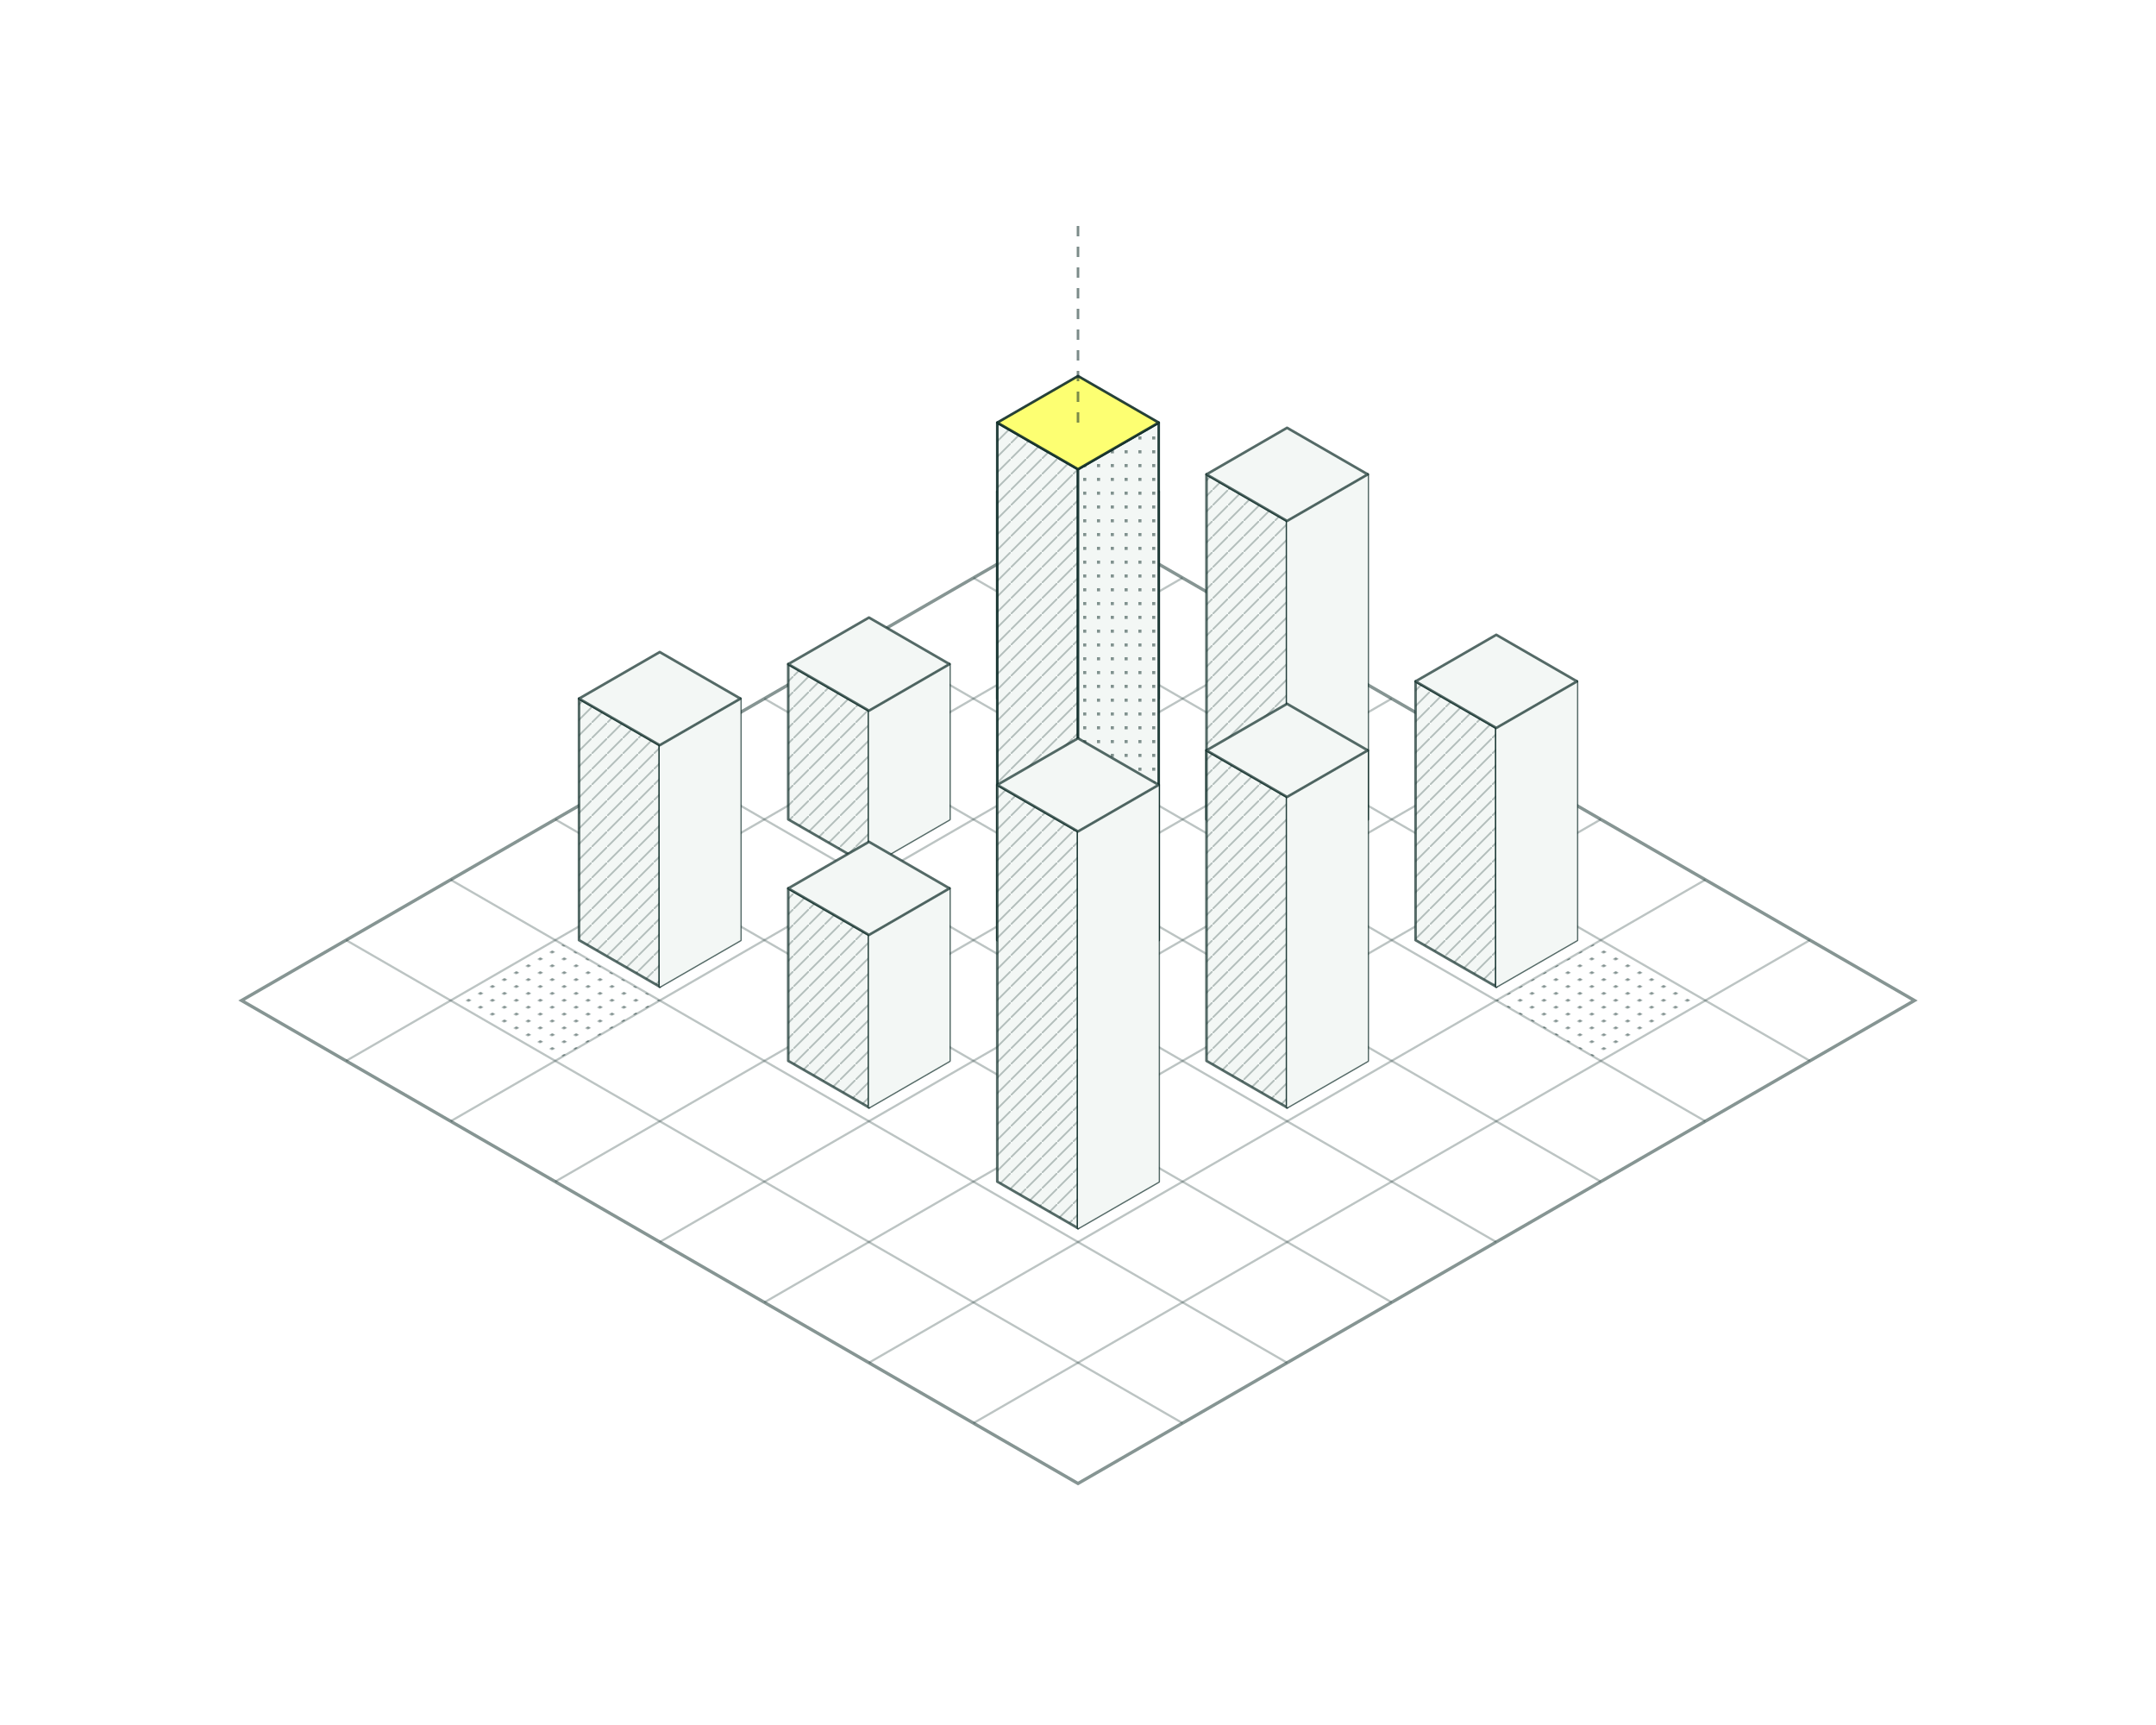
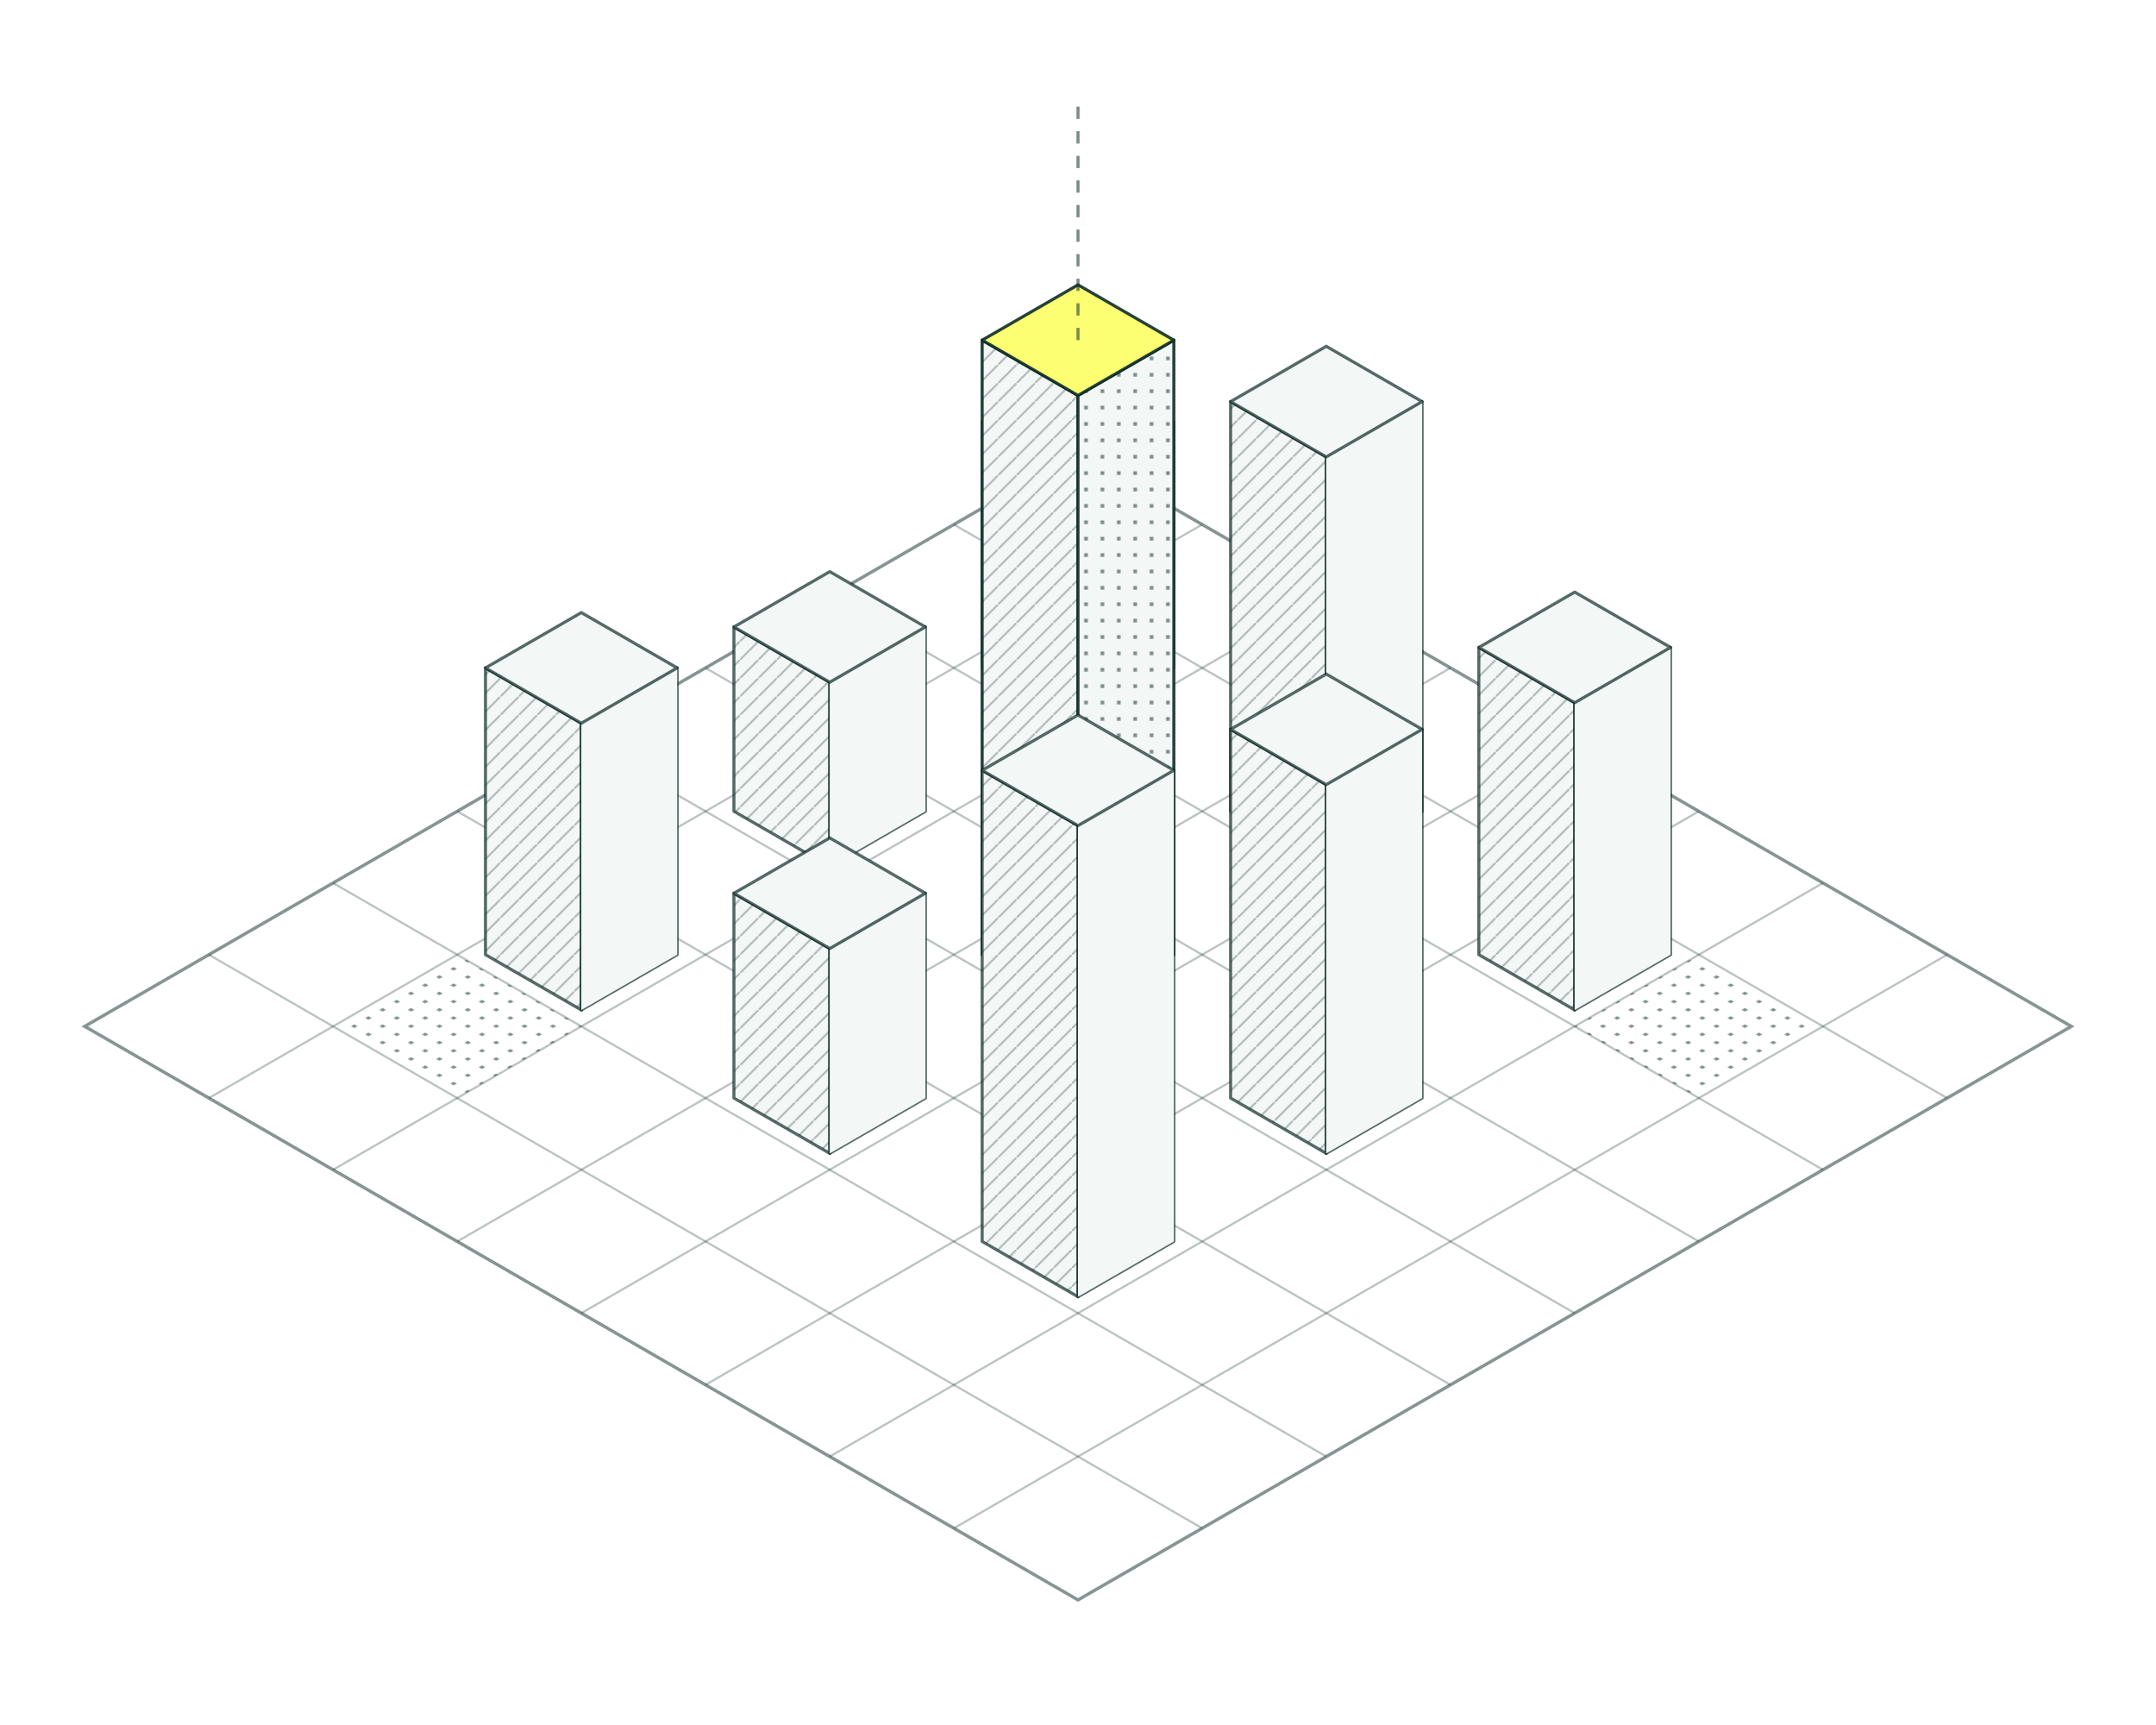
<svg xmlns="http://www.w3.org/2000/svg" viewBox="0 0 1000 800" width="1000" height="800" role="img" aria-label="Abstract illustration: risk scores with an under-captured condition lifted">
  <defs>
    <pattern id="hex" width="34.64" height="60" patternUnits="userSpaceOnUse">
      <path d="M17.32 0 L34.64 10 L34.64 30 L17.32 40 L0 30 L0 10 Z M17.32 40 L17.32 60 M0 30 L0 0 M34.64 30 L34.64 0" fill="none" stroke="#0f2d29" stroke-opacity=".4" stroke-width="1.2" />
    </pattern>
    <pattern id="dots" width="8" height="8" patternUnits="userSpaceOnUse">
      <rect x="3" y="3" width="1.8" height="1.8" fill="#0f2d29" fill-opacity=".5" />
    </pattern>
    <pattern id="diag" width="9" height="9" patternUnits="userSpaceOnUse">
      <path d="M0 9 L9 0" stroke="#0f2d29" stroke-opacity=".28" stroke-width="1" />
    </pattern>
    <pattern id="flat" width="96" height="48" patternUnits="userSpaceOnUse">
      <path d="M0 .5 H96 M.5 0 V48" stroke="#0f2d29" stroke-opacity=".09" stroke-width="1" />
    </pattern>
  </defs>
-   <g transform="translate(500,400.0) scale(0.8) translate(-480.0,-450.0)">
+   <g transform="translate(500,400.0) scale(0.95) translate(-480.0,-450.0)">
    <g transform="matrix(0.866,0.5,-0.866,0.5,480.0,250.0)">
      <rect x="0.0" y="0.0" width="560.0" height="560.0" fill="none" stroke="#0f2d29" stroke-opacity="0.5" stroke-width="1.5" vector-effect="non-scaling-stroke" />
      <line x1="70" y1="0" x2="70" y2="560" stroke="#0f2d29" stroke-opacity="0.28" stroke-width="1" vector-effect="non-scaling-stroke" />
      <line x1="140" y1="0" x2="140" y2="560" stroke="#0f2d29" stroke-opacity="0.28" stroke-width="1" vector-effect="non-scaling-stroke" />
      <line x1="210" y1="0" x2="210" y2="560" stroke="#0f2d29" stroke-opacity="0.28" stroke-width="1" vector-effect="non-scaling-stroke" />
      <line x1="280" y1="0" x2="280" y2="560" stroke="#0f2d29" stroke-opacity="0.28" stroke-width="1" vector-effect="non-scaling-stroke" />
      <line x1="350" y1="0" x2="350" y2="560" stroke="#0f2d29" stroke-opacity="0.28" stroke-width="1" vector-effect="non-scaling-stroke" />
      <line x1="420" y1="0" x2="420" y2="560" stroke="#0f2d29" stroke-opacity="0.28" stroke-width="1" vector-effect="non-scaling-stroke" />
      <line x1="490" y1="0" x2="490" y2="560" stroke="#0f2d29" stroke-opacity="0.28" stroke-width="1" vector-effect="non-scaling-stroke" />
      <line x1="0" y1="70" x2="560" y2="70" stroke="#0f2d29" stroke-opacity="0.28" stroke-width="1" vector-effect="non-scaling-stroke" />
      <line x1="0" y1="140" x2="560" y2="140" stroke="#0f2d29" stroke-opacity="0.28" stroke-width="1" vector-effect="non-scaling-stroke" />
      <line x1="0" y1="210" x2="560" y2="210" stroke="#0f2d29" stroke-opacity="0.28" stroke-width="1" vector-effect="non-scaling-stroke" />
      <line x1="0" y1="280" x2="560" y2="280" stroke="#0f2d29" stroke-opacity="0.28" stroke-width="1" vector-effect="non-scaling-stroke" />
      <line x1="0" y1="350" x2="560" y2="350" stroke="#0f2d29" stroke-opacity="0.28" stroke-width="1" vector-effect="non-scaling-stroke" />
      <line x1="0" y1="420" x2="560" y2="420" stroke="#0f2d29" stroke-opacity="0.28" stroke-width="1" vector-effect="non-scaling-stroke" />
      <line x1="0" y1="490" x2="560" y2="490" stroke="#0f2d29" stroke-opacity="0.28" stroke-width="1" vector-effect="non-scaling-stroke" />
      <rect x="420.0" y="70.0" width="70.0" height="70.0" fill="url(#dots)" />
      <rect x="70.0" y="420.0" width="70.0" height="70.0" fill="url(#dots)" />
    </g>
    <polygon points="433.2,355.0 480.0,382.0 480.0,262.0 433.2,235.0" fill="#f3f7f5" stroke="#0f2d29" stroke-opacity="0.7" stroke-width="1.5" stroke-linejoin="round" />
    <polygon points="433.2,355.0 480.0,382.0 480.0,262.0 433.2,235.0" fill="url(#diag)" />
    <polygon points="526.8,355.0 480.0,382.0 480.0,262.0 526.8,235.0" fill="#f3f7f5" stroke="#0f2d29" stroke-opacity="0.7" stroke-width="1.5" stroke-linejoin="round" />
    <polygon points="526.8,355.0 480.0,382.0 480.0,262.0 526.8,235.0" fill="#f3f7f5" />
    <polygon points="480.0,208.0 526.8,235.0 480.0,262.0 433.2,235.0" fill="#f3f7f5" stroke="#0f2d29" stroke-opacity="0.7" stroke-width="1.5" stroke-linejoin="round" />
    <polygon points="554.5,425.0 601.2,452.0 601.2,252.0 554.5,225.0" fill="#f3f7f5" stroke="#0f2d29" stroke-opacity="0.7" stroke-width="1.5" stroke-linejoin="round" />
    <polygon points="554.5,425.0 601.2,452.0 601.2,252.0 554.5,225.0" fill="url(#diag)" />
    <polygon points="648.0,425.0 601.2,452.0 601.2,252.0 648.0,225.0" fill="#f3f7f5" stroke="#0f2d29" stroke-opacity="0.7" stroke-width="1.5" stroke-linejoin="round" />
    <polygon points="648.0,425.0 601.2,452.0 601.2,252.0 648.0,225.0" fill="#f3f7f5" />
    <polygon points="601.2,198.0 648.0,225.0 601.2,252.0 554.5,225.0" fill="#f3f7f5" stroke="#0f2d29" stroke-opacity="0.7" stroke-width="1.5" stroke-linejoin="round" />
    <polygon points="312.0,425.0 358.8,452.0 358.8,362.0 312.0,335.0" fill="#f3f7f5" stroke="#0f2d29" stroke-opacity="0.7" stroke-width="1.5" stroke-linejoin="round" />
    <polygon points="312.0,425.0 358.8,452.0 358.8,362.0 312.0,335.0" fill="url(#diag)" />
    <polygon points="405.5,425.0 358.8,452.0 358.8,362.0 405.5,335.0" fill="#f3f7f5" stroke="#0f2d29" stroke-opacity="0.7" stroke-width="1.5" stroke-linejoin="round" />
    <polygon points="405.5,425.0 358.8,452.0 358.8,362.0 405.5,335.0" fill="#f3f7f5" />
    <polygon points="358.8,308.0 405.5,335.0 358.8,362.0 312.0,335.0" fill="#f3f7f5" stroke="#0f2d29" stroke-opacity="0.7" stroke-width="1.5" stroke-linejoin="round" />
    <polygon points="675.7,495.0 722.5,522.0 722.5,372.0 675.7,345.0" fill="#f3f7f5" stroke="#0f2d29" stroke-opacity="0.7" stroke-width="1.5" stroke-linejoin="round" />
    <polygon points="675.7,495.0 722.5,522.0 722.5,372.0 675.7,345.0" fill="url(#diag)" />
    <polygon points="769.3,495.0 722.5,522.0 722.5,372.0 769.3,345.0" fill="#f3f7f5" stroke="#0f2d29" stroke-opacity="0.7" stroke-width="1.5" stroke-linejoin="round" />
    <polygon points="769.3,495.0 722.5,522.0 722.5,372.0 769.3,345.0" fill="#f3f7f5" />
    <polygon points="722.5,318.0 769.3,345.0 722.5,372.0 675.7,345.0" fill="#f3f7f5" stroke="#0f2d29" stroke-opacity="0.7" stroke-width="1.5" stroke-linejoin="round" />
    <polygon points="433.2,495.0 480.0,522.0 480.0,222.0 433.2,195.0" fill="#f3f7f5" stroke="#0f2d29" stroke-opacity="0.9" stroke-width="1.5" stroke-linejoin="round" />
    <polygon points="433.2,495.0 480.0,522.0 480.0,222.0 433.2,195.0" fill="url(#diag)" />
    <polygon points="526.8,495.0 480.0,522.0 480.0,222.0 526.8,195.0" fill="#f3f7f5" stroke="#0f2d29" stroke-opacity="0.9" stroke-width="1.5" stroke-linejoin="round" />
    <polygon points="526.8,495.0 480.0,522.0 480.0,222.0 526.8,195.0" fill="url(#dots)" />
    <polygon points="480.0,168.0 526.8,195.0 480.0,222.0 433.2,195.0" fill="#fdff72" stroke="#0f2d29" stroke-opacity="0.9" stroke-width="1.5" stroke-linejoin="round" />
    <polygon points="190.7,495.0 237.5,522.0 237.5,382.0 190.7,355.0" fill="#f3f7f5" stroke="#0f2d29" stroke-opacity="0.7" stroke-width="1.5" stroke-linejoin="round" />
    <polygon points="190.7,495.0 237.5,522.0 237.5,382.0 190.7,355.0" fill="url(#diag)" />
    <polygon points="284.3,495.0 237.5,522.0 237.5,382.0 284.3,355.0" fill="#f3f7f5" stroke="#0f2d29" stroke-opacity="0.7" stroke-width="1.5" stroke-linejoin="round" />
    <polygon points="284.3,495.0 237.5,522.0 237.5,382.0 284.3,355.0" fill="#f3f7f5" />
    <polygon points="237.5,328.0 284.3,355.0 237.5,382.0 190.7,355.0" fill="#f3f7f5" stroke="#0f2d29" stroke-opacity="0.7" stroke-width="1.5" stroke-linejoin="round" />
    <polygon points="554.5,565.0 601.2,592.0 601.2,412.0 554.5,385.0" fill="#f3f7f5" stroke="#0f2d29" stroke-opacity="0.7" stroke-width="1.5" stroke-linejoin="round" />
    <polygon points="554.5,565.0 601.2,592.0 601.2,412.0 554.5,385.0" fill="url(#diag)" />
    <polygon points="648.0,565.0 601.2,592.0 601.2,412.0 648.0,385.0" fill="#f3f7f5" stroke="#0f2d29" stroke-opacity="0.7" stroke-width="1.5" stroke-linejoin="round" />
    <polygon points="648.0,565.0 601.2,592.0 601.2,412.0 648.0,385.0" fill="#f3f7f5" />
    <polygon points="601.2,358.0 648.0,385.0 601.2,412.0 554.5,385.0" fill="#f3f7f5" stroke="#0f2d29" stroke-opacity="0.7" stroke-width="1.5" stroke-linejoin="round" />
    <polygon points="312.0,565.0 358.8,592.0 358.8,492.0 312.0,465.0" fill="#f3f7f5" stroke="#0f2d29" stroke-opacity="0.7" stroke-width="1.5" stroke-linejoin="round" />
    <polygon points="312.0,565.0 358.8,592.0 358.8,492.0 312.0,465.0" fill="url(#diag)" />
    <polygon points="405.5,565.0 358.8,592.0 358.8,492.0 405.5,465.0" fill="#f3f7f5" stroke="#0f2d29" stroke-opacity="0.7" stroke-width="1.5" stroke-linejoin="round" />
    <polygon points="405.5,565.0 358.8,592.0 358.8,492.0 405.5,465.0" fill="#f3f7f5" />
    <polygon points="358.8,438.0 405.5,465.0 358.8,492.0 312.0,465.0" fill="#f3f7f5" stroke="#0f2d29" stroke-opacity="0.7" stroke-width="1.5" stroke-linejoin="round" />
    <polygon points="433.2,635.0 480.0,662.0 480.0,432.0 433.2,405.0" fill="#f3f7f5" stroke="#0f2d29" stroke-opacity="0.7" stroke-width="1.5" stroke-linejoin="round" />
    <polygon points="433.2,635.0 480.0,662.0 480.0,432.0 433.2,405.0" fill="url(#diag)" />
    <polygon points="526.8,635.0 480.0,662.0 480.0,432.0 526.8,405.0" fill="#f3f7f5" stroke="#0f2d29" stroke-opacity="0.7" stroke-width="1.5" stroke-linejoin="round" />
    <polygon points="526.8,635.0 480.0,662.0 480.0,432.0 526.8,405.0" fill="#f3f7f5" />
    <polygon points="480.0,378.0 526.8,405.0 480.0,432.0 433.2,405.0" fill="#f3f7f5" stroke="#0f2d29" stroke-opacity="0.7" stroke-width="1.5" stroke-linejoin="round" />
    <line x1="480.0" y1="195.0" x2="480.0" y2="75.0" stroke="#0f2d29" stroke-opacity="0.55" stroke-width="1.5" stroke-dasharray="6 6" />
  </g>
</svg>
